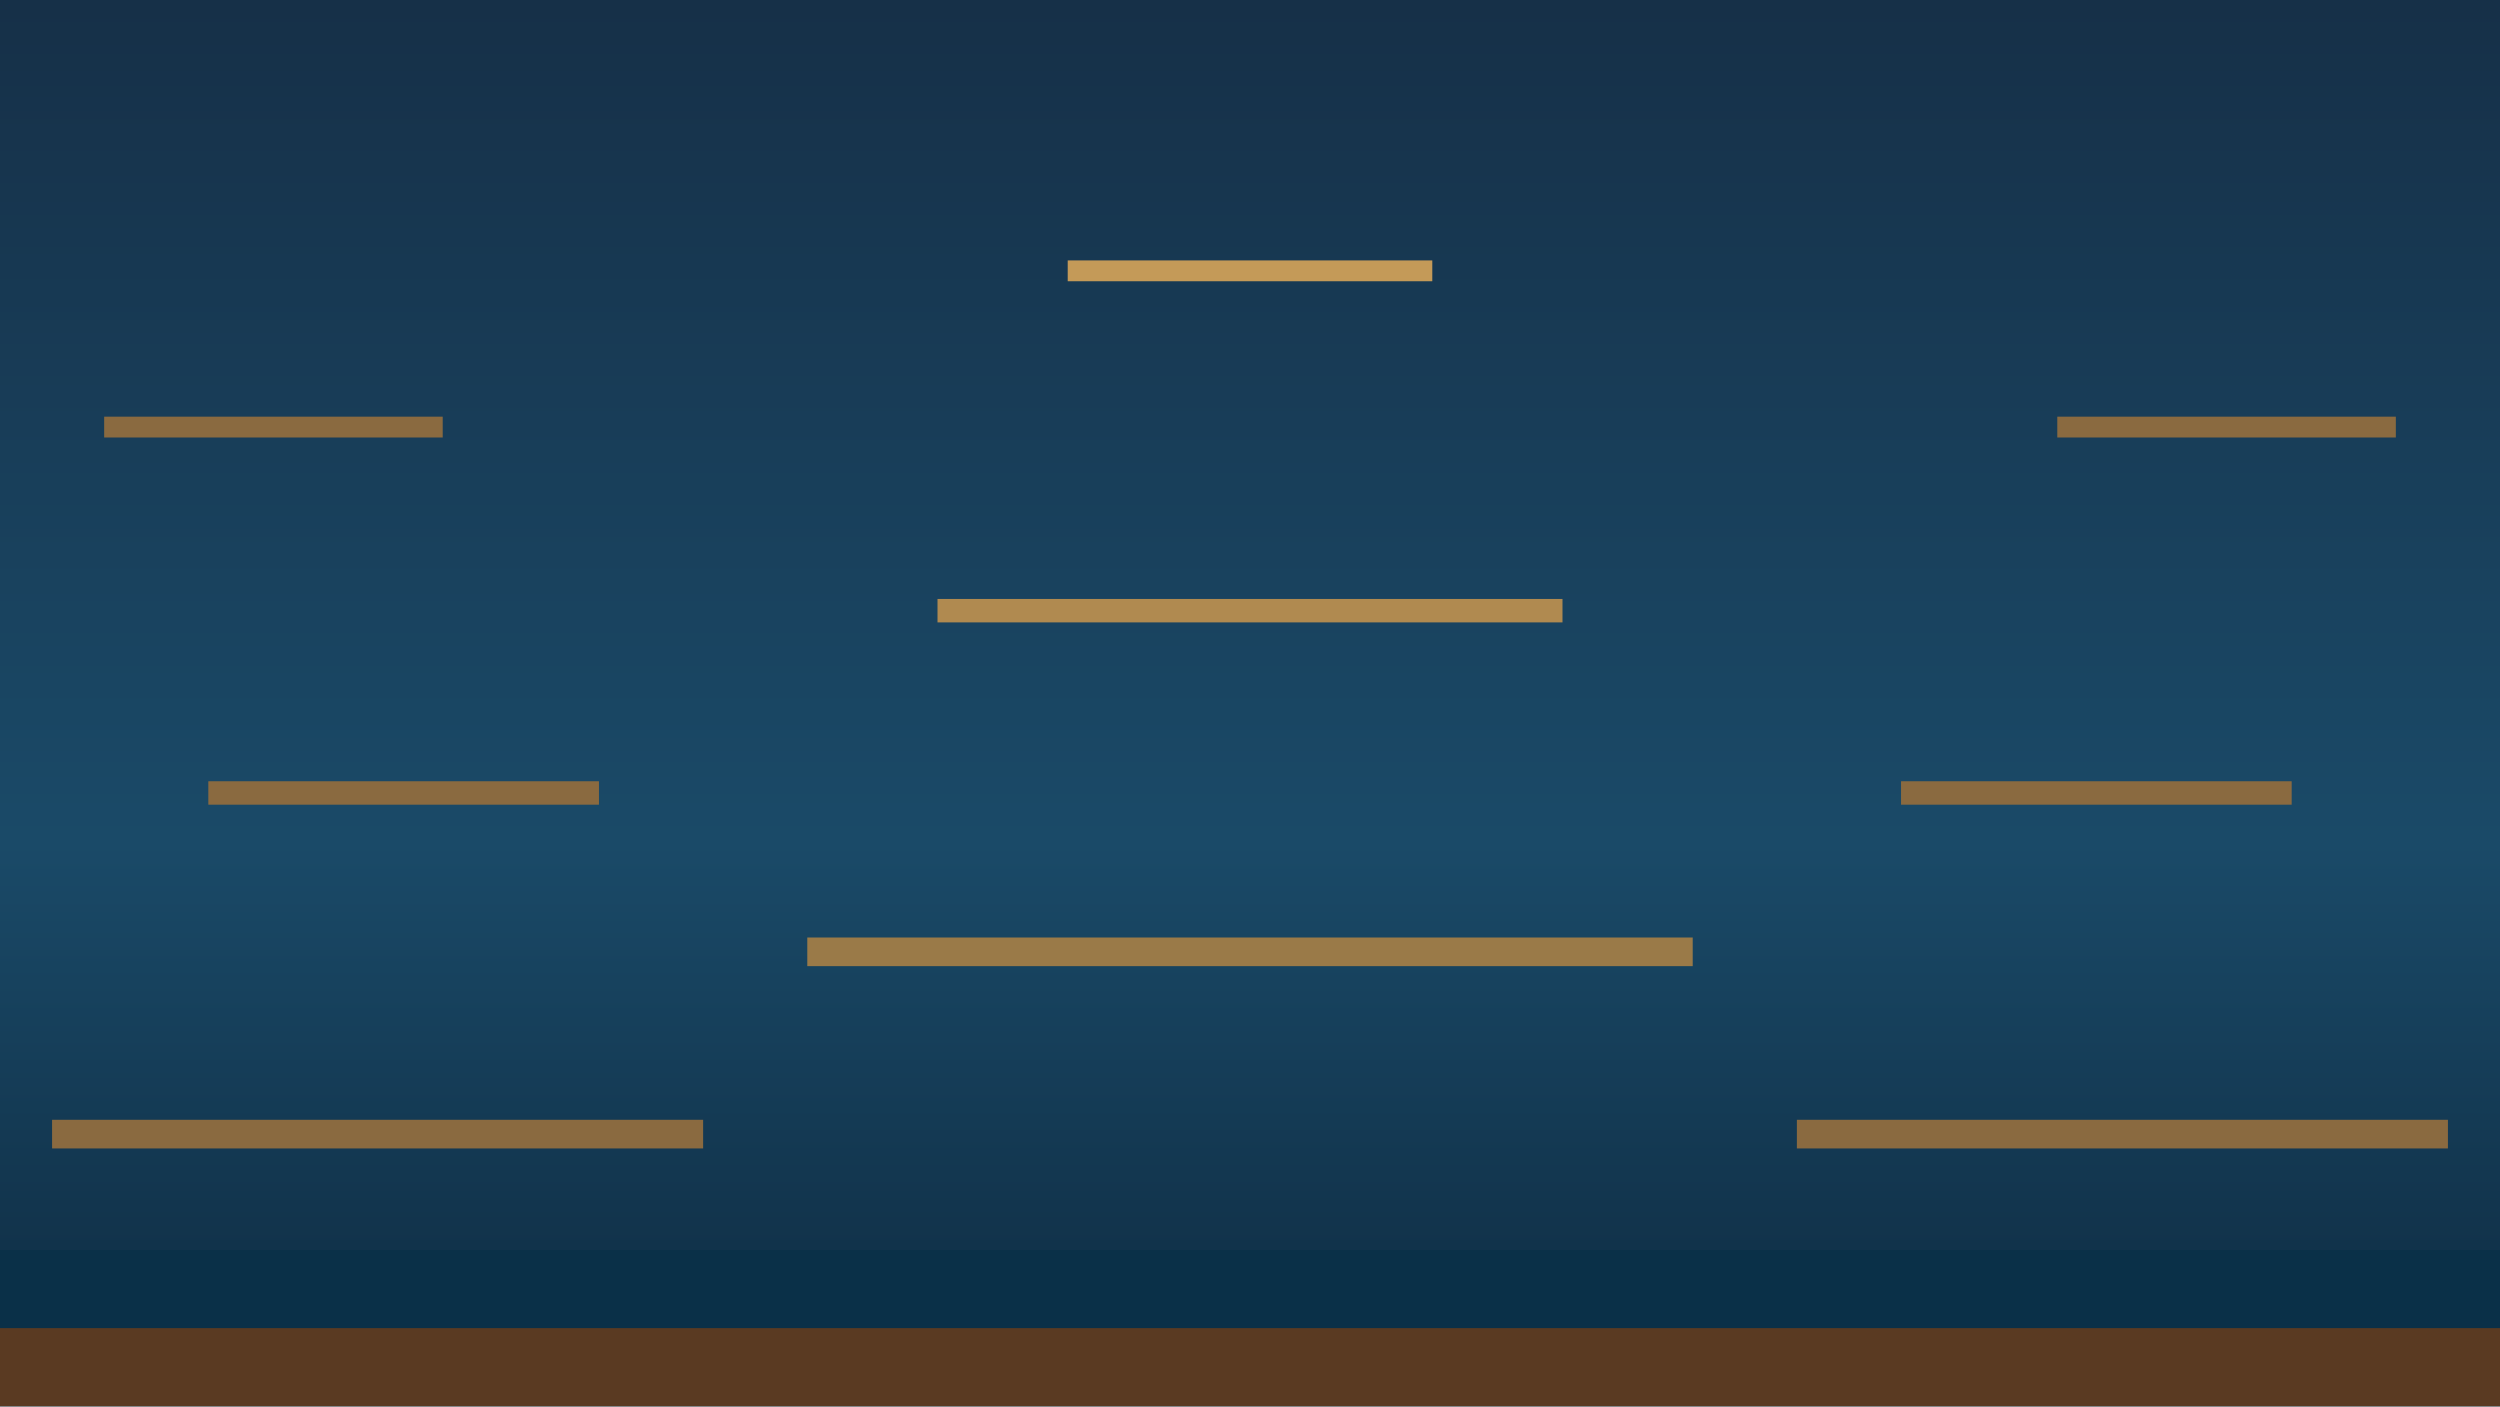
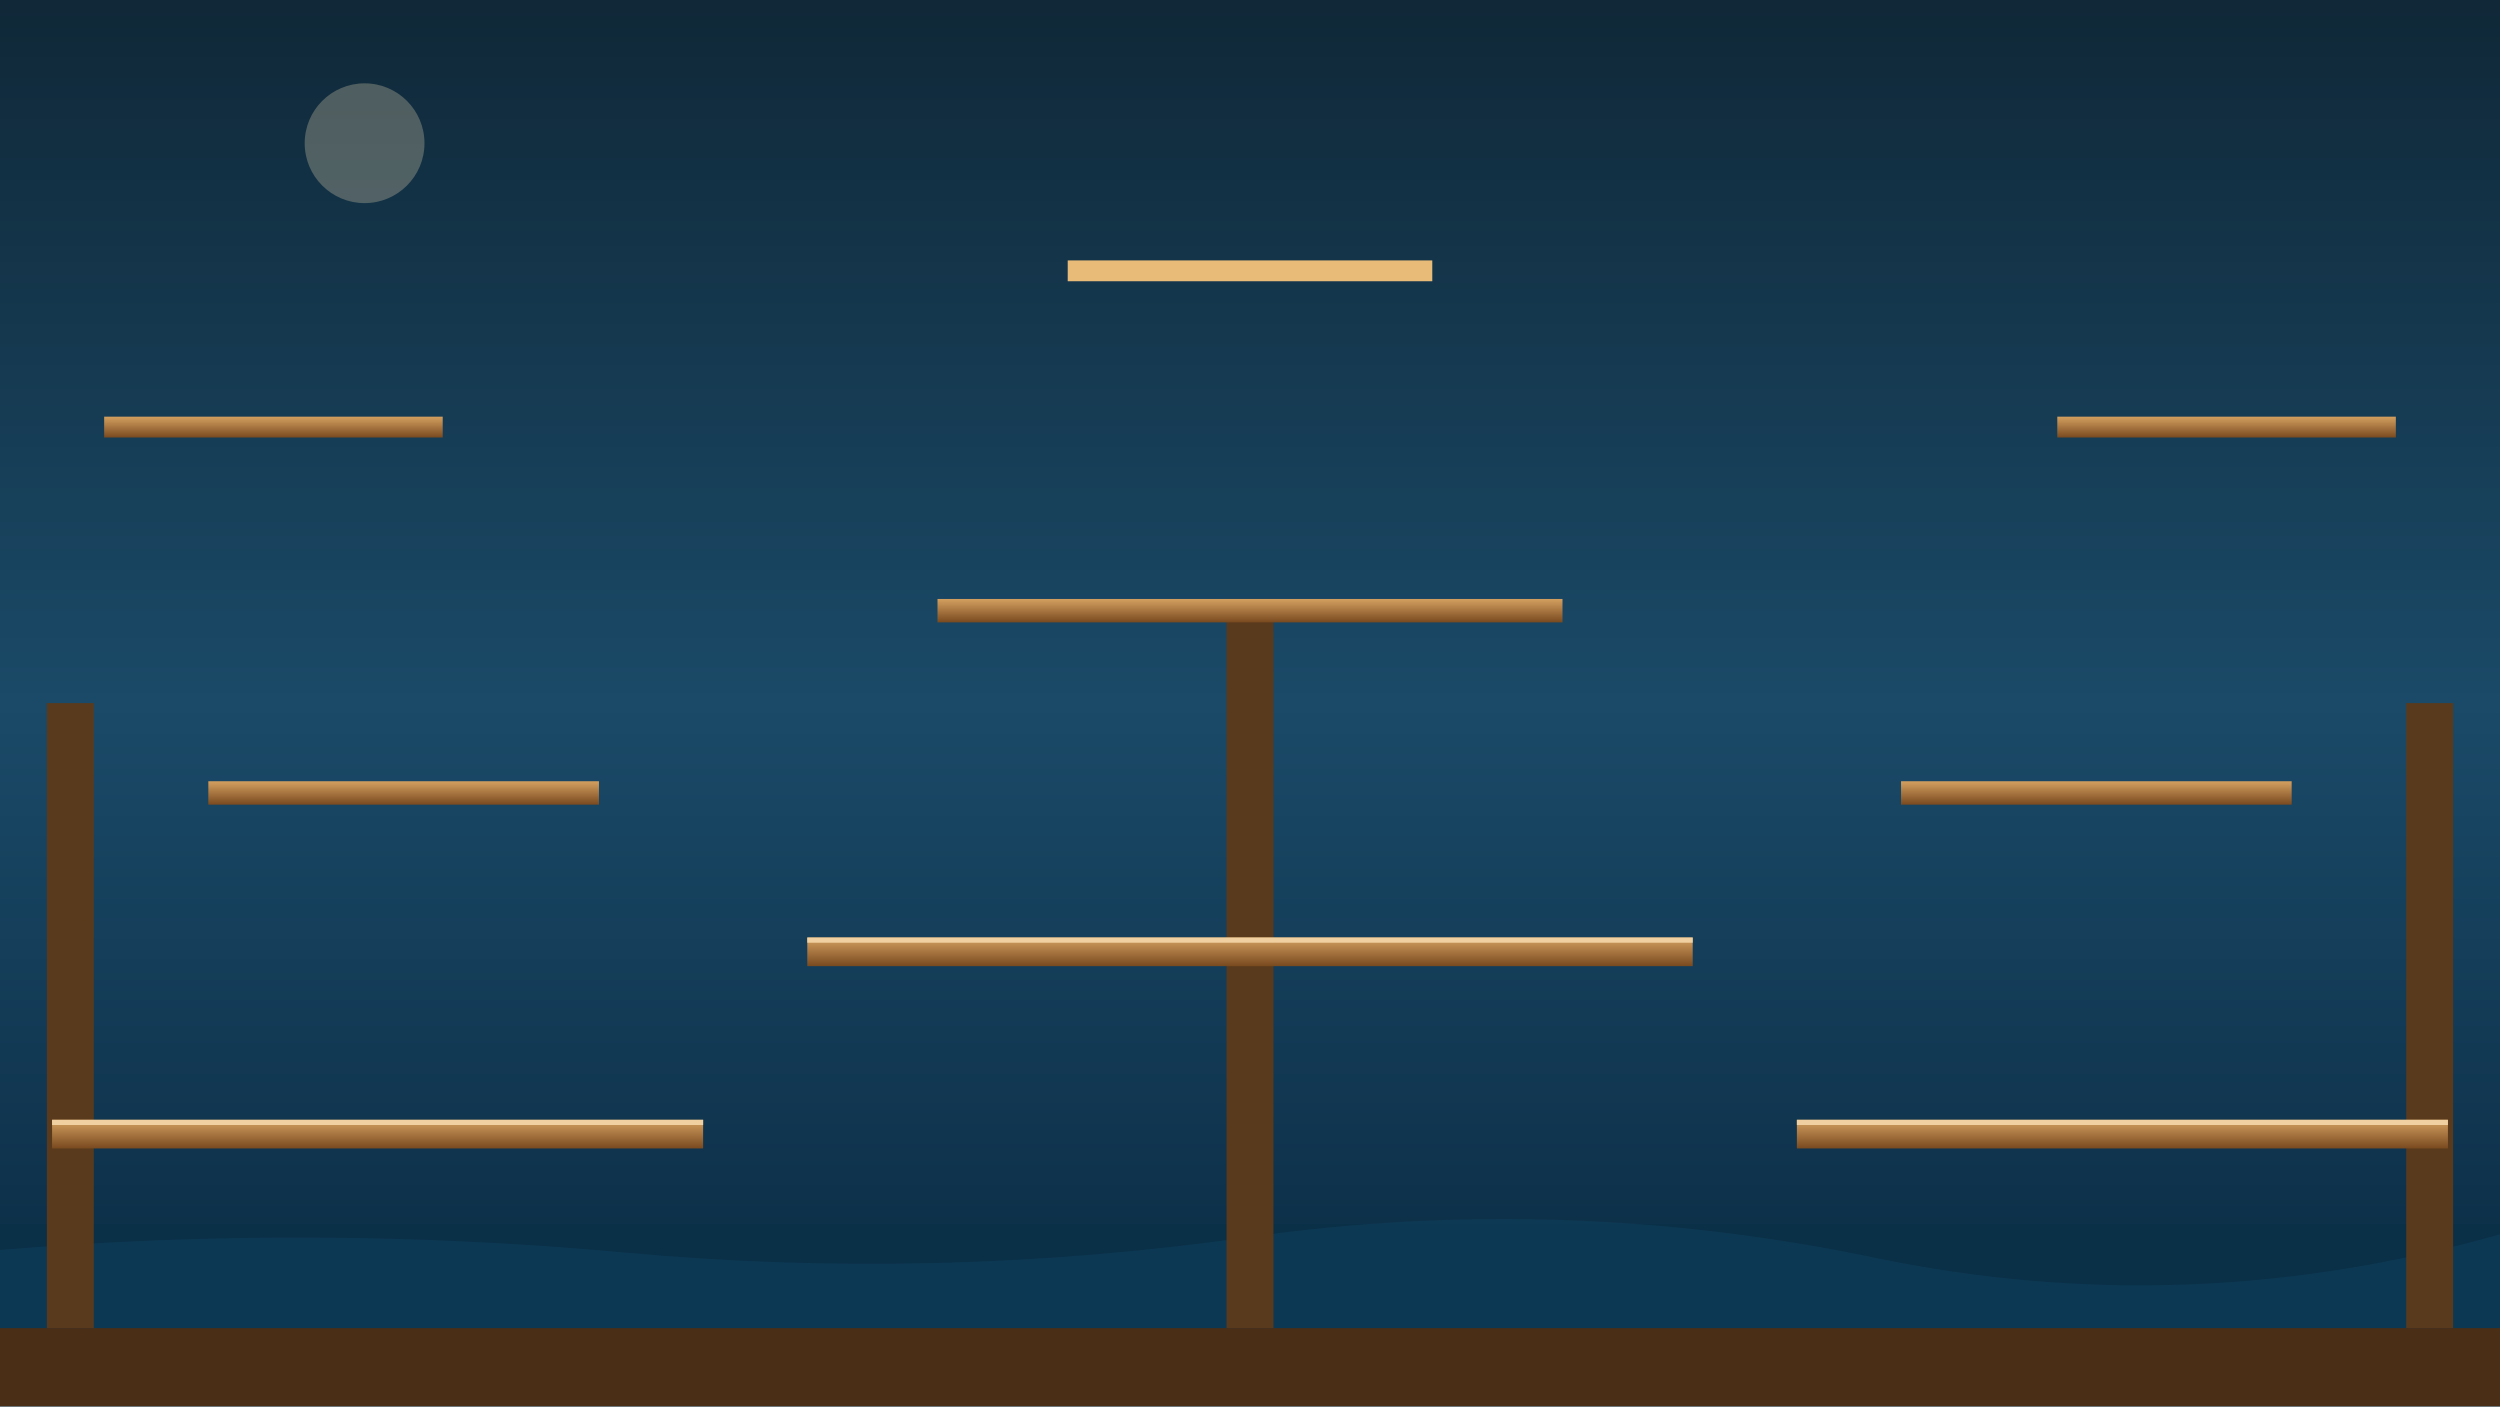
<svg xmlns="http://www.w3.org/2000/svg" viewBox="0 0 1920 1080" width="1920" height="1080">
  <defs>
-     <linearGradient id="skyd" x1="0" y1="0" x2="0" y2="1">
-       <stop offset="0" stop-color="#163048" />
-       <stop offset="0.6" stop-color="#1a4a68" />
-       <stop offset="1" stop-color="#0e2a40" />
+     <linearGradient id="dsky" x1="0" y1="0" x2="0" y2="1">
+       <stop offset="0" stop-color="#102838" />
+       <stop offset=".5" stop-color="#1a4a68" />
+       <stop offset="1" stop-color="#0a2840" />
+     </linearGradient>
+     <linearGradient id="dwood" x1="0" y1="0" x2="0" y2="1">
+       <stop offset="0" stop-color="#d4a060" />
+       <stop offset="1" stop-color="#7a4a20" />
    </linearGradient>
  </defs>
-   <rect width="1920" height="1080" fill="url(#skyd)" />
-   <rect x="0" y="960" width="1920" height="120" fill="#0a3048" />
-   <rect x="0" y="1020" width="1920" height="60" fill="#5a3a22" />
-   <rect x="40" y="860" width="500" height="22" fill="#8a6a40" />
-   <rect x="1380" y="860" width="500" height="22" fill="#8a6a40" />
-   <rect x="620" y="720" width="680" height="22" fill="#9a7a48" />
-   <rect x="160" y="600" width="300" height="18" fill="#8a6a40" />
-   <rect x="1460" y="600" width="300" height="18" fill="#8a6a40" />
-   <rect x="720" y="460" width="480" height="18" fill="#b08a50" />
-   <rect x="80" y="320" width="260" height="16" fill="#8a6a40" />
-   <rect x="1580" y="320" width="260" height="16" fill="#8a6a40" />
-   <rect x="820" y="200" width="280" height="16" fill="#c49a58" />
+   <rect width="1920" height="1080" fill="url(#dsky)" />
+   <circle cx="280" cy="110" r="46" fill="#f0e0b8" opacity=".28" />
+   <rect x="0" y="940" width="1920" height="140" fill="#0a3048" />
+   <path d="M0 960 Q240 940 480 962 T960 950 T1440 966 T1920 948 L1920 1080 L0 1080Z" fill="#0e3c58" opacity=".7" />
+   <rect x="0" y="1020" width="1920" height="60" fill="#4a2e16" />
+   <rect x="36" y="540" width="36" height="480" fill="#5a3a1c" />
+   <rect x="1848" y="540" width="36" height="480" fill="#5a3a1c" />
+   <rect x="942" y="460" width="36" height="560" fill="#5a3a1c" />
+   <rect x="40" y="860" width="500" height="22" fill="url(#dwood)" />
+   <rect x="1380" y="860" width="500" height="22" fill="url(#dwood)" />
+   <rect x="620" y="720" width="680" height="22" fill="url(#dwood)" />
+   <rect x="160" y="600" width="300" height="18" fill="url(#dwood)" />
+   <rect x="1460" y="600" width="300" height="18" fill="url(#dwood)" />
+   <rect x="720" y="460" width="480" height="18" fill="url(#dwood)" />
+   <rect x="80" y="320" width="260" height="16" fill="url(#dwood)" />
+   <rect x="1580" y="320" width="260" height="16" fill="url(#dwood)" />
+   <rect x="820" y="200" width="280" height="16" fill="#e8bc78" />
+   <rect x="40" y="860" width="500" height="4" fill="#f0d0a0" />
+   <rect x="1380" y="860" width="500" height="4" fill="#f0d0a0" />
+   <rect x="620" y="720" width="680" height="4" fill="#f0d0a0" />
</svg>
